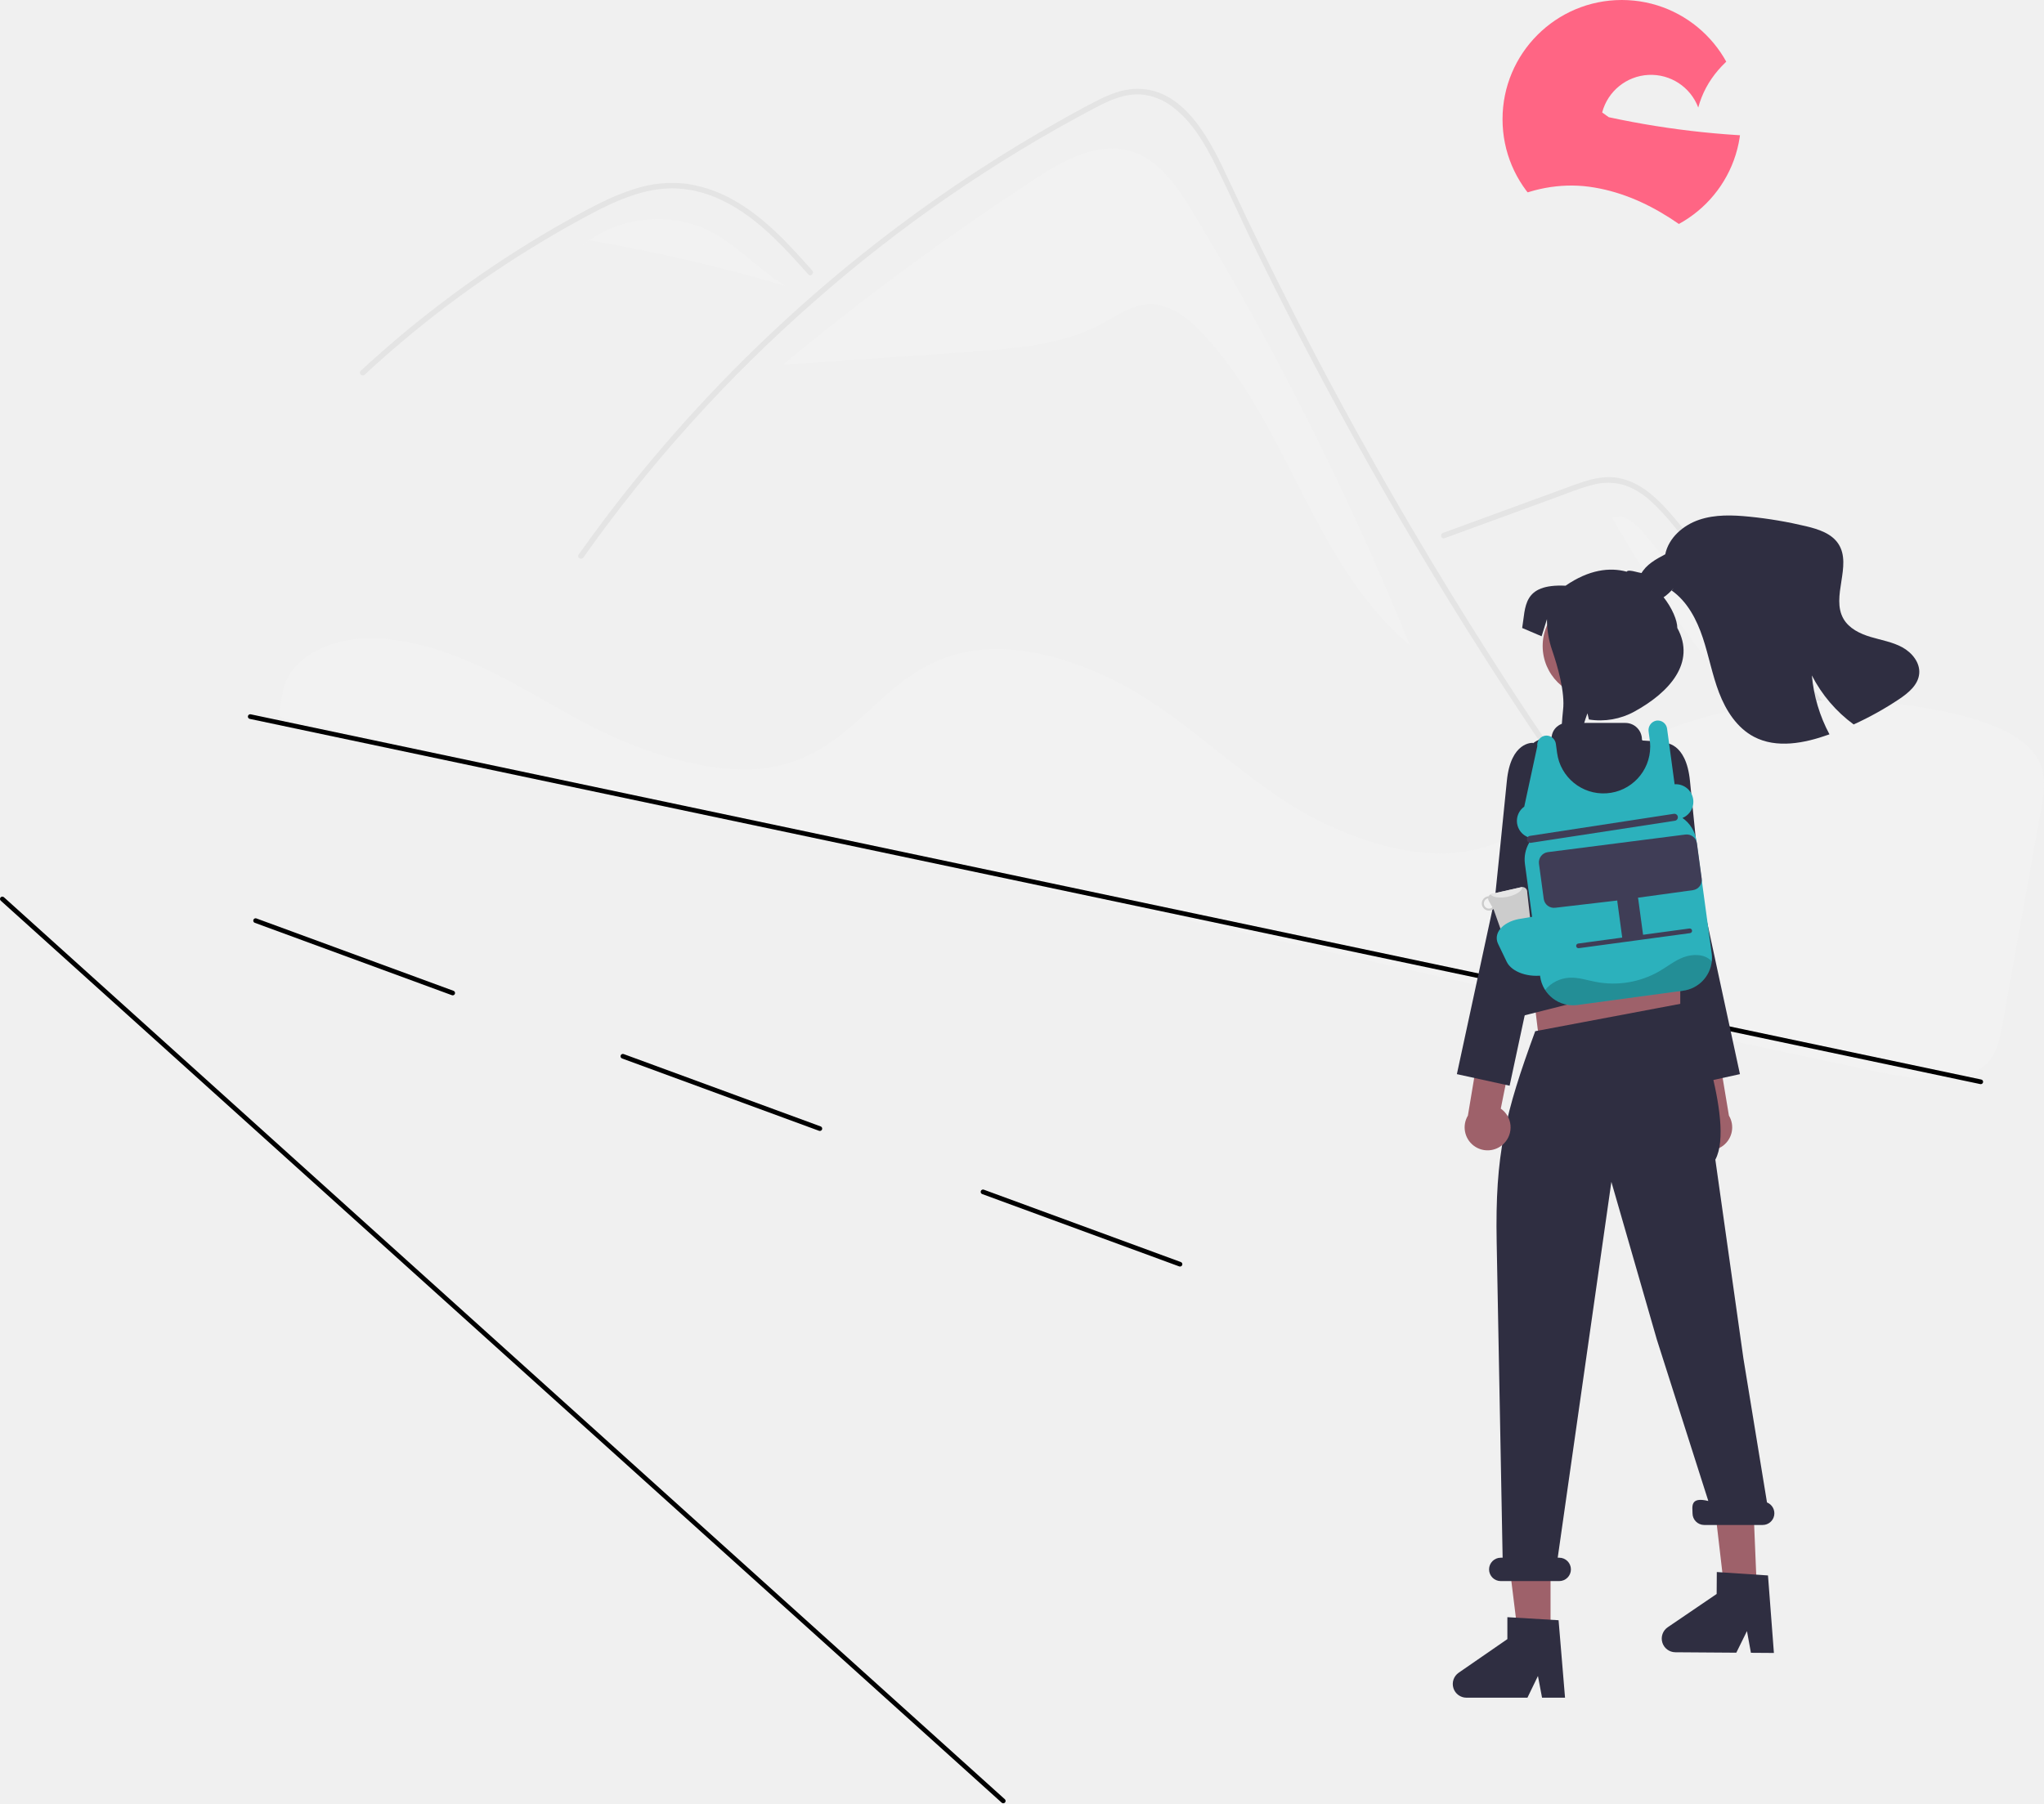
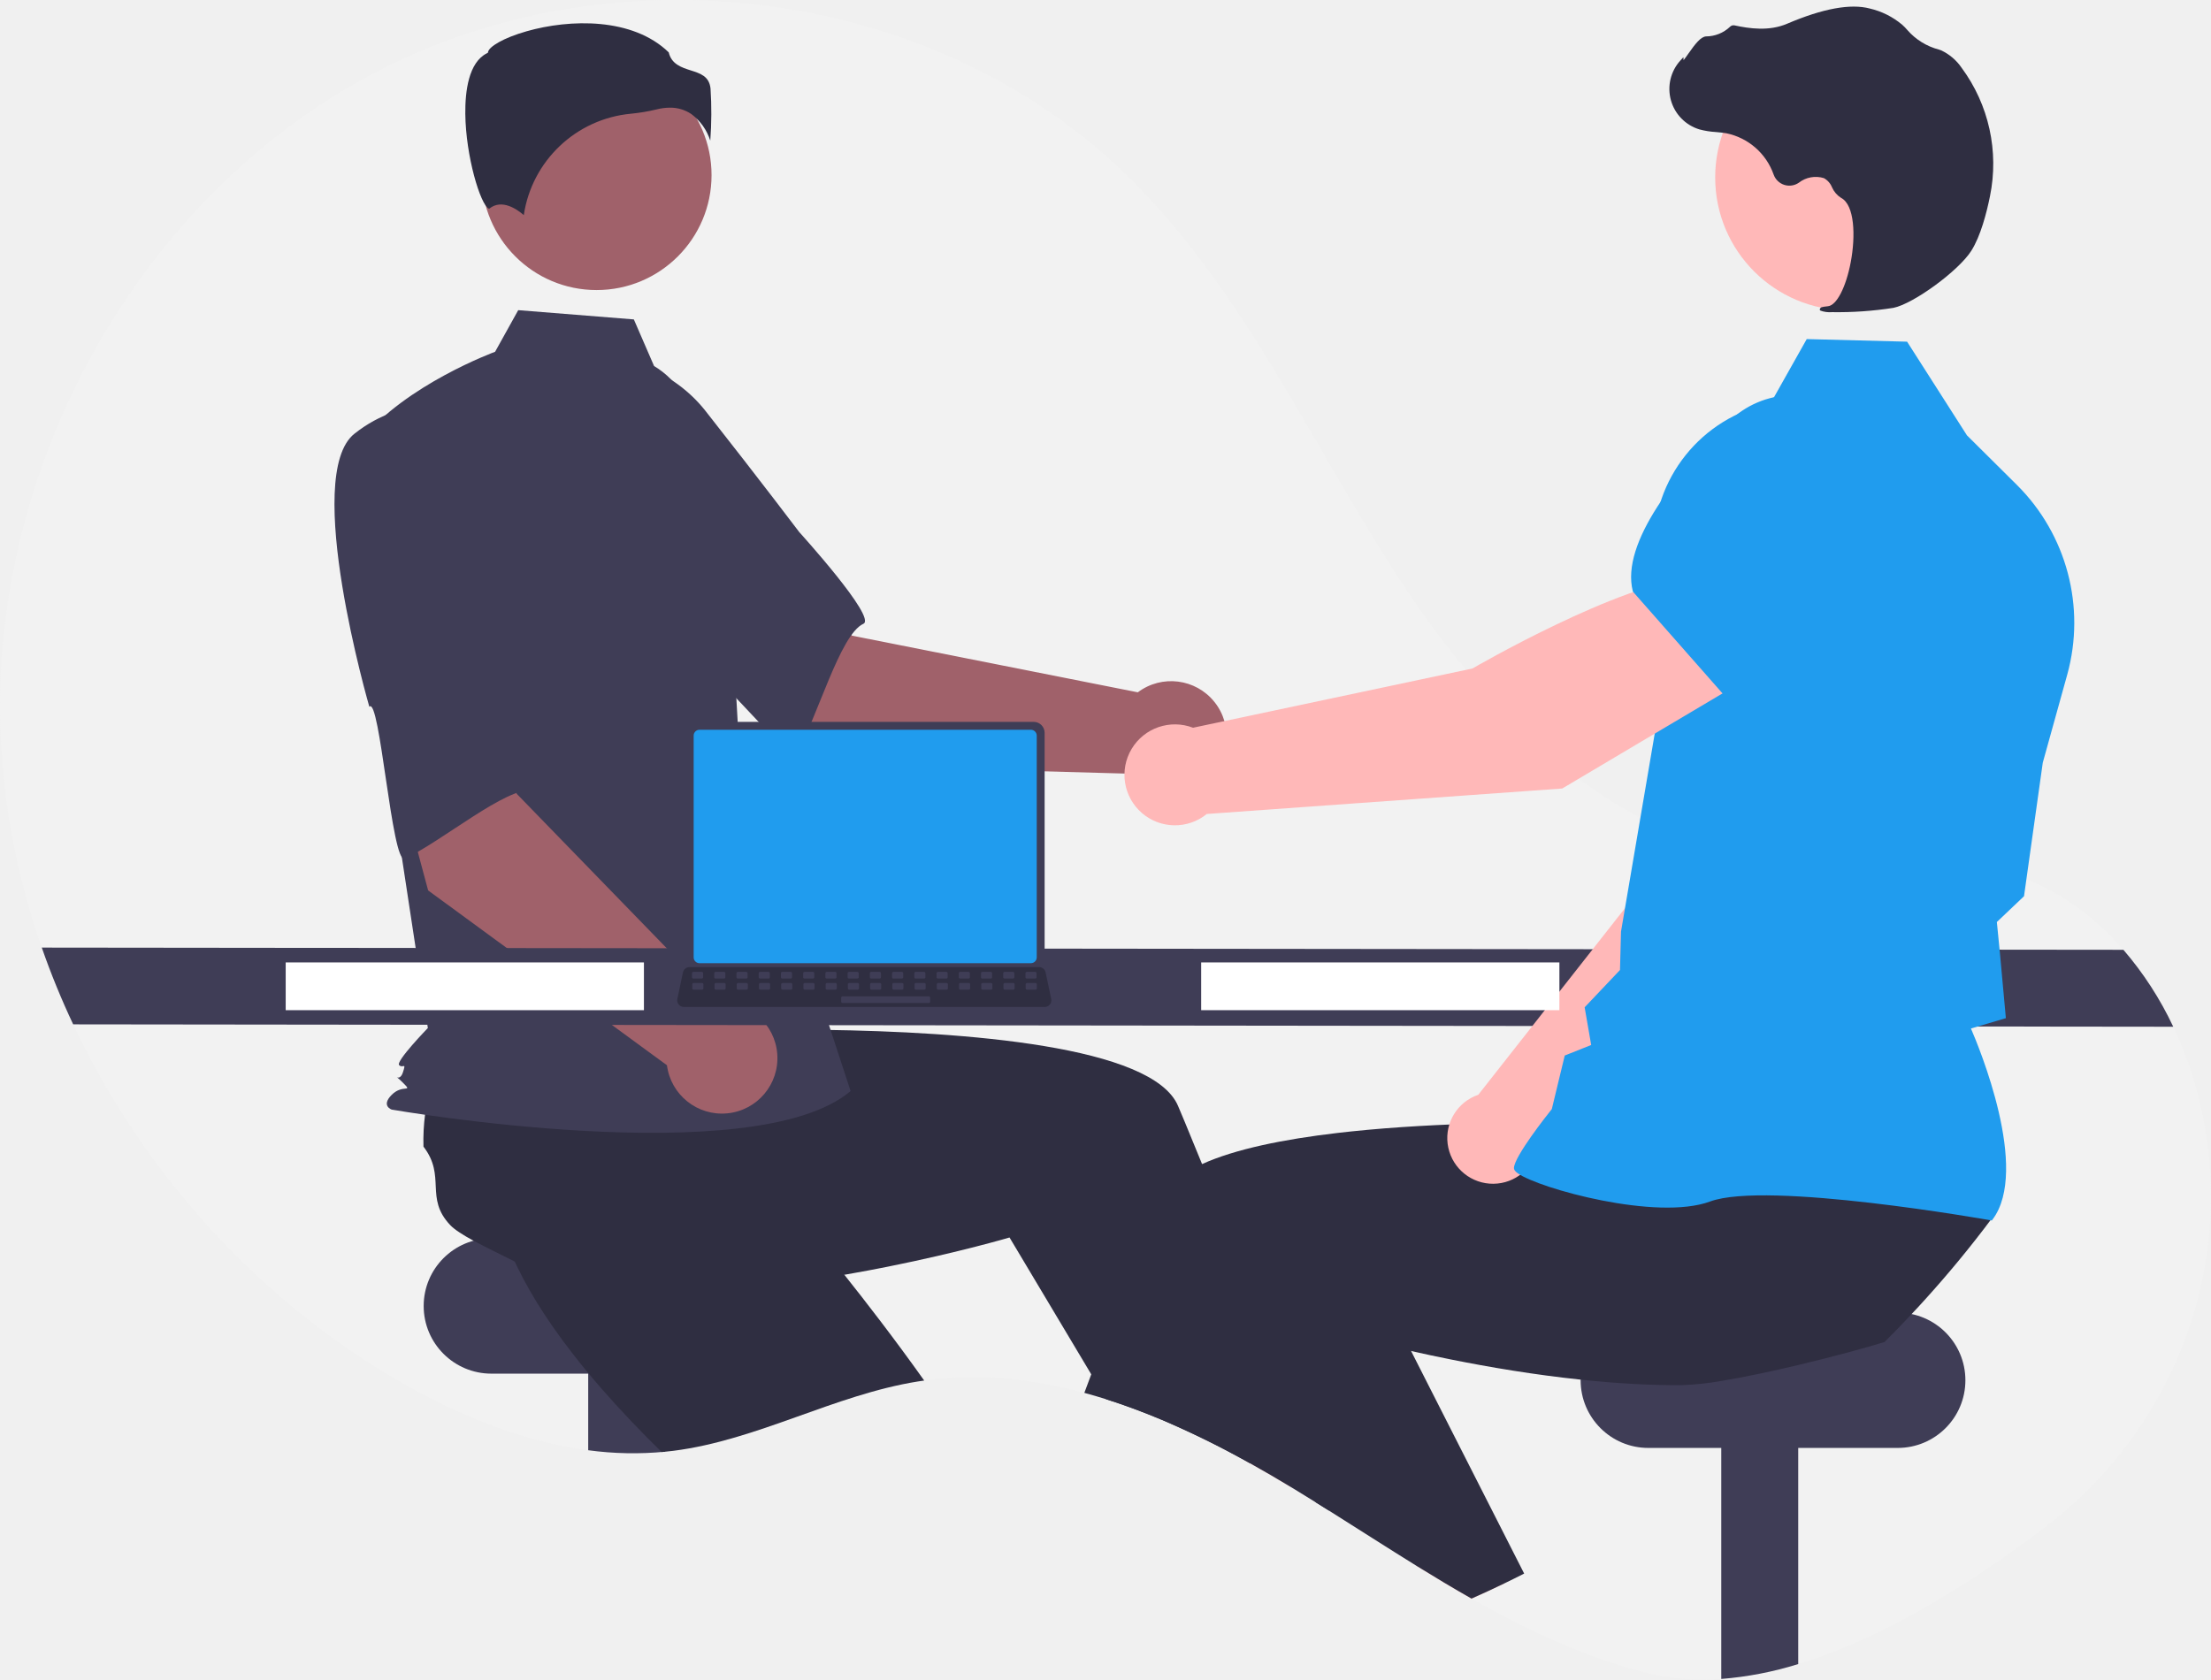
- <svg xmlns="http://www.w3.org/2000/svg" id="currentIllo" data-name="Layer 1" width="874.039" height="771.292" viewBox="0 0 874.039 771.292" class="injected-svg DownloadModal__ImageFile-sc-p17csy-5 iIfSkb grid_media">
-   <path d="M673.062,155.137c-6.611-10.934-14.444-22.608-26.712-26.178-14.207-4.135-28.802,4.079-41.181,12.184a1200.013,1200.013,0,0,0-106.794,78.684l.037.424q39.846-2.748,79.691-5.496c19.192-1.324,39.044-2.83,56.005-11.909,6.436-3.445,12.71-8.047,20.003-8.368,9.061-.398,16.962,5.93,23.17,12.541,36.727,39.109,47.355,98.916,88.558,133.276A1307.621,1307.621,0,0,0,673.062,155.137Z" transform="translate(-162.9803 -64.354)" fill="#f2f2f2" />
-   <path d="M898.816,486.852c-4.061-5.128-5.721-6.33-9.727-11.505Q840.159,412.063,797.108,344.504q-29.241-45.883-55.583-93.529-12.541-22.651-24.394-45.658-9.198-17.839-17.985-35.891c-1.675-3.437-3.303-6.891-4.923-10.352-3.817-8.139-7.563-16.318-11.585-24.346-4.583-9.151-10.162-18.744-18.578-24.891a25.346,25.346,0,0,0-13.204-5.081c-6.851-.443-13.173,2.386-19.115,5.476a615.324,615.324,0,0,0-120.996,83.438A629.917,629.917,0,0,0,412.444,302.789c-.869,1.241-2.924.055-2.047-1.193q5.18-7.325,10.565-14.492A633.399,633.399,0,0,1,582.67,136.269q15.73-10.194,32.051-19.431c5.484-3.106,10.992-6.171,16.594-9.048,5.492-2.821,11.324-5.358,17.598-5.452,21.351-.332,32.407,23.848,40,40.119q3.58,7.681,7.246,15.314,13.856,28.981,28.779,57.432,9.21,17.566,18.823,34.927,29.917,54.062,63.596,105.935c29.743,45.808,59.25,86.275,93.134,129.112C901.424,486.362,899.756,488.053,898.816,486.852Z" transform="translate(-162.9803 -64.354)" fill="#e4e4e4" />
-   <path d="M508.636,181.73c-1.24-1.383-2.473-2.766-3.722-4.149-9.846-10.889-20.411-21.652-33.931-27.894a49.228,49.228,0,0,0-20.624-4.781c-7.38.024-14.595,1.96-21.414,4.67-3.224,1.288-6.377,2.75-9.482,4.307-3.548,1.786-7.033,3.69-10.502,5.61q-9.767,5.405-19.281,11.284-18.93,11.699-36.674,25.184-9.198,6.993-18.017,14.445-8.202,6.922-16.073,14.216c-1.122,1.035-2.797-.64-1.675-1.675,1.383-1.288,2.782-2.568,4.18-3.832q5.927-5.358,12.043-10.51,11.153-9.411,22.884-18.096,18.242-13.513,37.74-25.192,9.743-5.832,19.755-11.174c2.015-1.075,4.054-2.126,6.116-3.121a97.502,97.502,0,0,1,14.54-5.919,51.724,51.724,0,0,1,21.96-2.157,57.173,57.173,0,0,1,20.261,7.009c13.275,7.42,23.572,18.894,33.591,30.091C511.323,181.184,509.655,182.867,508.636,181.73Z" transform="translate(-162.9803 -64.354)" fill="#e4e4e4" />
-   <path d="M780.643,294.569l31.811-11.635L828.249,277.157c5.144-1.881,10.276-4.023,15.593-5.37a24.6,24.6,0,0,1,14.114.18,32.529,32.529,0,0,1,11.008,6.824,89.337,89.337,0,0,1,9.029,9.642c3.439,4.133,6.827,8.308,10.23,12.47q21.068,25.765,41.86,51.755,20.792,25.989,41.306,52.198,20.564,26.274,40.845,52.767,2.484,3.246,4.965,6.494c.914,1.196,2.973.017,2.047-1.196q-20.431-26.76-41.147-53.3-20.767-26.604-41.82-52.982-21.053-26.378-42.391-52.527-5.316-6.515-10.649-13.015c-2.999-3.655-5.965-7.35-9.254-10.753-6.039-6.245-13.583-11.764-22.614-11.914-5.31-.088-10.448,1.597-15.381,3.381-5.318,1.924-10.624,3.884-15.935,5.826l-32.034,11.716-8.008,2.929c-1.421.52-.807,2.812.63,2.286Z" transform="translate(-162.9803 -64.354)" fill="#e4e4e4" />
-   <path d="M466.796,163.388c-16.166-8.308-36.868-6.681-51.723,3.699a737.726,737.726,0,0,1,83.932,19.589C487.555,179.967,478.599,169.455,466.796,163.388Z" transform="translate(-162.9803 -64.354)" fill="#f2f2f2" />
-   <path d="M414.914,167.059l-3.112,2.53c1.053-.885,2.147-1.715,3.271-2.501C415.02,167.078,414.967,167.068,414.914,167.059Z" transform="translate(-162.9803 -64.354)" fill="#f2f2f2" />
-   <path d="M867.766,294.685c-3.131-3.812-6.517-7.803-11.201-9.351l-4.373.172A496.015,496.015,0,0,0,984.306,436.543Q926.036,365.614,867.766,294.685Z" transform="translate(-162.9803 -64.354)" fill="#f2f2f2" />
-   <path d="M667.565,606.081a.992.992,0,0,1-.345-.062l-84.261-30.953a1.0 1,0,0,1,.689-1.877L667.91,604.142a1.0 1,0,0,1-.345,1.938Z" transform="translate(-162.9803 -64.354)" />
-   <path d="M513.565,548.081a.992.992,0,0,1-.345-.062l-84.261-30.953a1.0 1,0,0,1,.689-1.877L513.91,546.142a1.0 1,0,0,1-.345,1.938Z" transform="translate(-162.9803 -64.354)" />
-   <path d="M356.565,490.081a.992.992,0,0,1-.345-.062l-84.261-30.953a1.0 1,0,1,1,.689-1.877L356.91,488.142a1.0 1,0,0,1-.345,1.938Z" transform="translate(-162.9803 -64.354)" />
-   <path d="M340.778,339.738c-3.513-.785-7.07-1.405-10.583-1.837l-.511-.063c-23.321-2.777-43.01,6.958-45.796,22.645l-.495,2.838c-.309,1.795-.643,3.725-1.04,5.86-.192,1.054.867,2.132,2.407,2.476L845.649,497.037c39.607,8.564,79.087,17.024,117.337,25.144a177.652,177.652,0,0,0,21.711,3.511c10.927.926,18.927-.293,24.46-3.725l.001 0c6.877-4.253,8.607-11.157,10.019-19.078,2.846-15.997,5.877-32.793,8.897-49.538,2.661-14.758,5.316-29.477,7.832-43.574,1.478-8.369,2.281-15.869-2.879-22.891-5.596-7.598-17.581-13.494-35.623-17.527-.218-.049-.434-.097-.655-.145-56.592-12.407-117.619-2.55-151.854,24.53-3.942,3.118-7.734,6.553-11.401,9.875a158.915,158.915,0,0,1-17.302,14.232,66.95,66.95,0,0,1-10.666,5.986c-.257.125-.548.255-.851.372-.705.318-1.433.613-2.135.865a62.042,62.042,0,0,1-12.655,3.397l-.431.065c-.326.056-.678.107-1.027.147a68.206,68.206,0,0,1-7.479.589c-10.812.309-22.585-1.669-34.991-5.882a151.752,151.752,0,0,1-32.578-15.751c-10.814-6.914-20.639-14.717-30.141-22.263-4.173-3.316-8.49-6.743-12.828-10.046-.815-.622-1.618-1.23-2.434-1.842-5.313-3.969-10.177-7.354-14.871-10.348a146.281,146.281,0,0,0-37.143-17.035c-13.864-4.03-26.63-5.128-37.931-3.275a60.649,60.649,0,0,0-9.253,2.27c-13.923,4.597-23.917,13.74-33.581,22.583-12.021,10.999-24.453,22.373-44.611,25.204-23.263,3.273-53.836-7.081-74.693-17.866-6.557-3.391-13.045-7.056-19.318-10.601q-3.801-2.148-7.611-4.28c-4.993-2.785-9.099-4.982-12.918-6.915l-1.208-.614c-.673-.337-1.346-.675-2.034-1.007-4.55-2.238-8.825-4.154-13.075-5.86l-1.004-.409c-2.021-.785-3.918-1.486-5.788-2.137l-.747-.259A109.236,109.236,0,0,0,340.778,339.738Z" transform="translate(-162.9803 -64.354)" fill="#f2f2f2" />
-   <path d="M1009.981,528.062a1.009,1.009,0,0,1-.208-.021l-740-156.208a1,1,0,0,1,.413-1.957l740,156.208a1,1,0,0,1-.206,1.979Z" transform="translate(-162.9803 -64.354)" />
-   <circle cx="693.5" cy="51" r="51" fill="#ff6584" />
-   <path d="M948.516,76.224c-24.717-3.341-52.935,10.019-59.341,34.124a21.597,21.597,0,0,0-41.093,2.109l2.83,2.027a372.275,372.275,0,0,0,160.659-.726C994.377,95.688,973.233,79.565,948.516,76.224Z" transform="translate(-162.9803 -64.354)" fill="#f0f0f0" />
-   <path d="M842.516,144.224c-24.717-3.341-52.935,10.019-59.341,34.124a21.597,21.597,0,0,0-41.093,2.109l2.83,2.027a372.275,372.275,0,0,0,160.659-.726C888.377,163.688,867.233,147.565,842.516,144.224Z" transform="translate(-162.9803 -64.354)" fill="#f0f0f0" />
-   <path d="M886.872,553.437a9.76,9.76,0,0,1,1.357-14.904L872.689,461.346l17.161,5.51,12.439,74.659A9.813,9.813,0,0,1,886.872,553.437Z" transform="translate(-162.9803 -64.354)" fill="#9e616a" />
-   <path d="M863.926,390.13l10.648-8.037s9.393-.665,11.056,16.274,5.079,49.95,5.079,49.95l16.293,75.463-22.554,4.95-17.451-81.438-10.469-24.184Z" transform="translate(-162.9803 -64.354)" fill="#2f2e41" />
-   <polygon points="718.5 449 658.5 448 653.5 407 718.5 407 718.5 449" fill="#9e616a" />
-   <polygon points="663.032 699.832 649.181 699.831 642.591 646.404 663.034 646.405 663.032 699.832" fill="#9e616a" />
-   <polygon points="751.276 680.645 737.425 680.548 731.21 627.076 749.225 631.209 751.276 680.645" fill="#9e616a" />
-   <polygon points="707.954 371.691 711.092 379.851 710.465 388.011 649.04 409.286 652.088 373.574 658.993 365.414 707.954 371.691" fill="#ffb6b6" />
-   <circle cx="681.602" cy="276.32" r="21.938" fill="#9e616a" />
-   <path d="M832.208,790.486h-9.829l-1.754-9.279-4.493,9.279H790.064a5.86,5.86,0,0,1-3.33-10.682l20.817-14.377v-9.381l21.896,1.307Z" transform="translate(-162.9803 -64.354)" fill="#2f2e41" />
-   <path d="M921.523,771.351l-9.828-.069-1.689-9.292-4.558,9.248-26.067-.182a5.86,5.86,0,0,1-3.255-10.705l20.917-14.231.066-9.381,21.886,1.46Z" transform="translate(-162.9803 -64.354)" fill="#2f2e41" />
-   <path d="M918.566,706.973l-10.086-61.619-12-85c8.788-16.32-11-67-11-67l-2.793.134L819.467,505.415l.014-.061c-12.931,35.268-17.215,52.691-16.506,90.248l2.547,135.01h-.799a5,5,0,0,0,0,10h25a5,5,0,0,0,0-10h-.645l22.947-160.757L871.48,637.354l22,69c-8-2-6.758,2.634-6.758,5.258a5,5,0,0,0,5,5h25a4.995,4.995,0,0,0,1.844-9.639Z" transform="translate(-162.9803 -64.354)" fill="#2f2e41" />
-   <path d="M890.403,495.979l-2-20a3.987,3.987,0,0,0-3.605-2.995c-.833-9.527-4.339-50.629-4.549-52.421l-.008-.076-1.594-34.058a5.037,5.037,0,0,0-4.703-4.79l-8.421-.55a.446.446,0,0,1-.431-.445,7.081,7.081,0,0,0-7.081-7.081H833.08a6.63,6.63,0,0,0-6.576,5.804.44.44,0,0,1-.448.396l-.003-0a11.845,11.845,0,0,0-11.915,9.824c-3.408,19.831-10.239,64.84-6.862,89.862,1.176,8.711-1.359,1.812-1.803,9.1a5.365,5.365,0,0,0,1.336,3.89c-2.058.598-2.856,2.821-2.328,4.916l-.438-.108a4,4,0,0,0,4.856,2.901L885.502,480.836C887.644,480.296,890.943,498.121,890.403,495.979Z" transform="translate(-162.9803 -64.354)" fill="#2f2e41" />
-   <path d="M806.089,553.437a9.76,9.76,0,0,0-1.357-14.904l15.54-77.187-17.161,5.51-12.439,74.659A9.813,9.813,0,0,0,806.089,553.437Z" transform="translate(-162.9803 -64.354)" fill="#9e616a" />
-   <path d="M829.034,390.13l-10.648-8.037s-9.393-.665-11.056,16.274-5.079,49.95-5.079,49.95l-16.293,75.463,22.554,4.95,17.451-81.438,10.469-24.184Z" transform="translate(-162.9803 -64.354)" fill="#2f2e41" />
-   <path d="M868.076,321.166c4.087,1.217,7.9-2.202,10.745-5.441l-1.011,1.2c6.692,4.713,10.693,12.39,13.289,20.161,2.596,7.763,4.044,15.894,6.975,23.546,2.93,7.643,7.66,15.037,14.9,18.85,9.699,5.107,21.583,2.785,31.9-.9.137-.051.266-.094.403-.146a65.737,65.737,0,0,1-7.523-25.191,59.771,59.771,0,0,0,17.873,20.967,137.213,137.213,0,0,0,19.381-10.779c3.984-2.665,8.183-6.109,8.645-10.882.471-4.738-3.067-9.065-7.24-11.344-4.173-2.279-8.971-3.05-13.529-4.421-4.55-1.362-9.194-3.599-11.584-7.711-5.509-9.459,3.761-22.8-2.151-32.02-2.913-4.533-8.568-6.349-13.812-7.609a182.606,182.606,0,0,0-24.317-4.104c-7.189-.72-14.617-.985-21.455,1.328-6.838,2.313-13.041,7.686-14.506,14.763-3.993,2.099-8.217,4.421-10.359,8.405C862.558,313.815,863.749,319.881,868.076,321.166Z" transform="translate(-162.9803 -64.354)" fill="#2f2e41" />
-   <path d="M874.177,319.572c3.914,4.903,6.044,10.205,6.044,13.38,8.13,14.859-3.496,27.623-18.356,35.753a30.443,30.443,0,0,1-19.45,3.391l-.622-2.654-.842,2.39s-9.675,31.954-12.866,33.828c1.211-5.687,2.598-32.017,3.272-37.567.933-7.554-2.32-18.799-4.667-25.638a40.366,40.366,0,0,1-2.21-13.1v-.195l-2.285,7.34-8.319-3.549c1.548-8.878,0-18.956,18.556-18.082,10.036-6.902,18.873-7.953,26.133-5.996.937-1.448,6.339,1.264,7.9.502" transform="translate(-162.9803 -64.354)" fill="#2f2e41" />
-   <path d="M894.95,475.58a14.211,14.211,0,0,1-12.22,12.5l-45.17,6.12a14.224,14.224,0,0,1-15.99-12.18l-6.51-48.14a14.175,14.175,0,0,1,1.8-9.04l-.31-2.34a7.49,7.49,0,0,1-1.78-13.14l5.58-25.85a4.007,4.007,0,0,1,3.82-4.54,4.113,4.113,0,0,1,4.13,3.63l.51,3.8a20.001,20.001,0,0,0,39.82-2.66,20.672,20.672,0,0,0-.18-2.71l-.5-3.74a4.15,4.15,0,0,1,3.18-4.69,3.999,3.999,0,0,1,4.71,3.4l3.23,23.8a7.492,7.492,0,0,1,3.35,14.41,14.165,14.165,0,0,1,5.97,9.74l6.52,48.15A14,14,0,0,1,894.95,475.58Z" transform="translate(-162.9803 -64.354)" fill="#2cb1bc" />
-   <path d="M815.906,423.559a1.502,1.502,0,0,1,1.285-1.688l61.566-9.437a1.5,1.5,0,1,1,.402,2.973l-61.566,9.437A1.502,1.502,0,0,1,815.906,423.559Z" transform="translate(-162.9803 -64.354)" fill="#3f3d56" />
-   <path d="M823.101,448.829l-2.035-15.036a4.413,4.413,0,0,1,3.782-4.965l58.801-7.522a4.413,4.413,0,0,1,4.965,3.782l2.035,15.036a4.413,4.413,0,0,1-3.782,4.965L863.381,448.32a4.413,4.413,0,0,1,.117.489l2.079,15.36,19.819-2.682a1,1,0,1,1,.268,1.982l-19.819,2.682-8.919,1.207L838.098,469.906a1,1,0,0,1-.268-1.982l18.828-2.548-2.079-15.36a4.414,4.414,0,0,1-.017-.502l-26.496,3.097A4.413,4.413,0,0,1,823.101,448.829Z" transform="translate(-162.9803 -64.354)" fill="#3f3d56" />
-   <path d="M591.98,835.646a.998.998,0,0,1-.669-.257l-428-385.792a1,1,0,0,1,1.339-1.486l428,385.792a1,1,0,0,1-.67,1.743Z" transform="translate(-162.9803 -64.354)" />
-   <path d="M816.03,445.94a2.026,2.026,0,0,0-2.15-2.17,1.864,1.864,0,0,0-.32.04l-12.66,2.86a2.085,2.085,0,0,0-1.34,1.03,2.606,2.606,0,0,0-.55.08,3.076,3.076,0,1,0,1.36,6,3.118,3.118,0,0,0,1.24-.6l4.29,12.08a2.015,2.015,0,0,0,2.21.97l8.23-1.86a2.043,2.043,0,0,0,1.57-1.82Zm-15.85,6.98a2.2,2.2,0,0,1-.98-4.29c.04-.01.08,0,.12-.01a2.071,2.071,0,0,0,.27,1.04L801.16,452.4A2.071,2.071,0,0,1,800.18,452.92Z" transform="translate(-162.9803 -64.354)" fill="#ccc" />
-   <path d="M813.88,443.77c.12,1.6-2.62,3.44-6.29,4.17-3.37.69-6.39.21-7.24-1.05a1.919,1.919,0,0,1,.55-.22l12.66-2.86A1.864,1.864,0,0,1,813.88,443.77Z" transform="translate(-162.9803 -64.354)" fill="#e6e6e6" />
-   <path d="M807.264,475.724l-3.675-7.646c-2.153-4.479,1.789-9.245,8.787-10.624L821,456l3.607,25.202-.747.147C816.862,482.727,809.417,480.203,807.264,475.724Z" transform="translate(-162.9803 -64.354)" fill="#2cb1bc" />
-   <g opacity="0.2">
-     <path d="M894.95,475.58a14.211,14.211,0,0,1-12.22,12.5l-45.17,6.12a14.208,14.208,0,0,1-13.87-6.42,14.512,14.512,0,0,1,10.36-5.24c3.88-.2,7.64,1.09,11.44,1.81a39.589,39.589,0,0,0,26.83-4.45c3.53-2.05,6.71-4.67,10.59-6.13,3.88-1.45,8.89-1.4,11.7,1.43A4.033,4.033,0,0,1,894.95,475.58Z" transform="translate(-162.9803 -64.354)" />
-   </g>
+ <svg xmlns="http://www.w3.org/2000/svg" data-name="Layer 1" width="833.222" height="633.11" viewBox="0 0 833.222 633.11">
+   <path d="M954.314,708.907c-27.3,20.79-60.56,41.85-93.26,51.78a132.151,132.151,0,0,1-29,5.61,87.682,87.682,0,0,1-27.45-2.13c-23.6-5.87-45.49-16.15-66.67-28.16-6.92-3.93-13.76-8.04-20.56-12.24-11.1-6.86-22.09-13.96-33.11-20.89-1.65-1.05-3.29-2.08-4.94-3.1h-.01q-3.99-2.505-8-4.94c-.47-.29-.94-.57-1.42-.86q-7.575-4.59-15.41-8.97c-.64-.35-1.28-.71-1.92-1.06a337.758,337.758,0,0,0-31.12-15.23c-6.98-2.94-14.05-5.59-21.19-7.85h-.01c-2.73-.86-5.47-1.67-8.22-2.41a172.032,172.032,0,0,0-25.14-4.92,137.461,137.461,0,0,0-35.21.28c-.79.11-1.57.22-2.36.35-31.6,5.06-60.44,22.12-92.18,26.14-1.03.13-2.05.25-3.08.34-.44.04-.88.09-1.32.12a126.185,126.185,0,0,1-27.68-.68c-25.63-3.38-50.59-13.87-73.06-27.09-52.53-30.91-95.13-78.42-121.03-133.44a297.454,297.454,0,0,1-11.83-28.93,278.47,278.47,0,0,1-15.67-84.85c-2.43-100.36,54.6-201.05,144.14-246.44,89.55-45.39,207.35-30.38,279.57,39.35,43.81,42.3,69.16,99.62,102.13,150.83,32.97,51.2,79.83,100.11,140.27,107.57,30.79,3.8,63.01-3.55,92.52,6.01,16.34,5.3,30.28,15.44,41.51,28.36a127.185,127.185,0,0,1,18.78,29,141.927,141.927,0,0,1,8.73,23.54c.41,1.49.79,2.98,1.16,4.47C1026.974,608.507,1003.484,671.447,954.314,708.907Z" transform="translate(-183.3889 -133.445)" fill="#f2f2f2" />
+   <rect x="159.665" y="466.772" width="145" height="51" rx="25.5" fill="#3f3d56" />
+   <path d="M434.054,638.217v42.43a125.553,125.553,0,0,1-29-.56v-41.87Z" transform="translate(-183.3889 -133.445)" fill="#3f3d56" />
+   <path d="M531.674,653.817c-.79.11-1.57.22-2.36.35-31.6,5.06-60.44,22.12-92.18,26.14-1.03.13-2.05.25-3.08.34-.44.04-.88.09-1.32.12-7.75-7.59-15.5-15.67-22.78-24.04-3.95-4.53-7.77-9.15-11.36-13.83-9.32-12.08-17.22-24.5-22.44-36.7.53-5.85-3.11-19.38-4.85-29.74l-.01-.01c-.74-4.35-1.14-8.13-.77-10.56,2.12-14.02,13.57-12.41,17.09-26.15a77.5,77.5,0,0,1,10.11-7.11c.59-.35,1.19-.7,1.81-1.05l38.2-26.4,14.6,14.32,22.22,21.8,24.08,23.61-20.44,20.65s17.08,19.69,37.05,45.94C520.604,638.547,526.174,646.077,531.674,653.817Z" transform="translate(-183.3889 -133.445)" fill="#2f2e41" />
+   <path d="M861.054,638.217v122.47a132.151,132.151,0,0,1-29,5.61v-128.08Z" transform="translate(-183.3889 -133.445)" fill="#3f3d56" />
+   <rect x="595.665" y="494.772" width="145" height="51" rx="25.5" fill="#3f3d56" />
+   <path d="M669.894,693.977q-7.575-4.59-15.41-8.97c-.64-.35-1.28-.71-1.92-1.06l3.44-1.47,9.28-3.99.09-.04.1.34Z" transform="translate(-183.3889 -133.445)" fill="#ffb6b6" />
+   <path d="M684.264,702.877c-1.65-1.05-3.29-2.08-4.94-3.1h-.01q-3.99-2.505-8-4.94c-.47-.29-.94-.57-1.42-.86q-7.575-4.59-15.41-8.97c-.64-.35-1.28-.71-1.92-1.06a337.758,337.758,0,0,0-31.12-15.23c-6.98-2.94-14.05-5.59-21.19-7.85h-.01l-5.61-9.39-25.25-42.29-5.55-9.29s-18.93,5.6-45.72,10.97c-9.75,1.96-20.53,3.88-31.84,5.5-12.09,1.72-24.77,3.09-37.37,3.75-6.01.32-12,.48-17.9.43-15.25-.1-29.9-1.53-42.73-4.93-4.28-4.02-17.18-9.49-26.42-14.5h-.01c-3.88-2.1-7.1-4.11-8.79-5.9-9.74-10.3-1.42-18.33-10.08-29.57a78.018,78.018,0,0,1,.63-12.34c.09-.68.18-1.37.29-2.07l2.73-46.36,20.28-2.68,30.86-4.08,33.43-4.42,3.68,28.82s26.03-1.32,59.01-.88c52.97.72,123.85,6,133.45,28.66.9,2.13,1.8,4.28,2.7,6.43q3.21,7.71,6.36,15.5c7.61,18.8,14.87,37.78,21.5,55.72,4.12,11.16,8,21.92,11.57,31.99,2.87,8.1,5.53,15.76,7.96,22.81,2.22,6.44,4.23,12.37,6.02,17.69C683.724,701.267,683.994,702.087,684.264,702.877Z" transform="translate(-183.3889 -133.445)" fill="#2f2e41" />
+   <path d="M497.708,421.99l-64.055-54.401,41.675-42.177,29.075,47.623,107.774,21.367a20.9,20.9,0,1,1-2.97,30.678Z" transform="translate(-183.3889 -133.445)" fill="#a0616a" />
+   <path d="M377.042,296.092c-7.403,24.083,63.1,81.52,63.1,81.52.783-5.782,40.756,44.073,43.475,39.558,7.729-12.832,16.234-44.552,25.157-48.606,5.103-2.318-24.171-34.543-24.171-34.543s-14.933-19.756-34.649-44.794a53.412,53.412,0,0,0-47.084-20.961S384.445,272.009,377.042,296.092Z" transform="translate(-183.3889 -133.445)" fill="#3f3d56" />
+   <circle cx="224.825" cy="66.009" r="43.324" fill="#a0616a" />
+   <path d="M429.876,271.412c9.334,5.549,14.917,15.744,18.122,26.119a247.516,247.516,0,0,1,10.636,59.137l3.385,60.089,41.926,127.947c-36.336,30.746-172.919,6.988-172.919,6.988s-4.193-1.397,0-5.59,8.274-.478,4.082-4.671-1.302.478.095-3.715,0-1.397-1.398-2.795,10.819-13.976,10.819-13.976L333.445,447.503,319.47,299.363c16.771-20.963,50.498-33.321,50.498-33.321l8.715-15.687,43.574,3.486Z" transform="translate(-183.3889 -133.445)" fill="#3f3d56" />
+   <path d="M443.928,176.437a20.078,20.078,0,0,1,7.133,10.02,141.018,141.018,0,0,0,.093-19.659c-.511-4.601-3.75-5.636-7.5-6.835-3.387-1.083-7.218-2.307-8.248-6.774-13.619-13.248-37.326-12.58-53.55-7.959-8.928,2.543-14.065,5.81-14.524,7.724l-.095.394-.363.181c-6.882,3.441-8.221,14.306-8.133,22.815.168,16.031,5.703,34.239,8.821,35.718.165.078.207.048.278-.012h0c4.695-3.752,10.424.285,12.941,2.48a45.059,45.059,0,0,1,40.346-38.219,70.703,70.703,0,0,0,9.724-1.631,20.472,20.472,0,0,1,4.968-.652A14.137,14.137,0,0,1,443.928,176.437Z" transform="translate(-183.3889 -133.445)" fill="#2f2e41" />
+   <path d="M389.338,487.262,376.085,480.475a3.632,3.632,0,0,1,3.276-6.397l13.253,6.787a3.632,3.632,0,0,1-3.276,6.397Z" transform="translate(-183.3889 -133.445)" fill="#209cee" />
+   <path d="M344.735,469.078l-21.801-81.162,58.259-11.028-3.133,55.709,76.547,78.818A20.9,20.9,0,1,1,434.732,534.973Z" transform="translate(-183.3889 -133.445)" fill="#a0616a" />
+   <path d="M316.972,296.916c-19.775,15.612,5.606,102.935,5.606,102.935,3.93-4.313,8.496,59.425,13.299,57.255,13.651-6.168,38.673-27.438,48.319-25.704,5.516.992-.263-42.159-.263-42.159s-1.063-24.742-3.061-56.548a53.412,53.412,0,0,0-26.836-44.001S336.747,281.305,316.972,296.916Z" transform="translate(-183.3889 -133.445)" fill="#3f3d56" />
+   <path d="M1002.384,520.457l-791.42-.9a297.454,297.454,0,0,1-11.83-28.93l784.47.83A127.185,127.185,0,0,1,1002.384,520.457Z" transform="translate(-183.3889 -133.445)" fill="#3f3d56" />
+   <path d="M750.314,730.277q-6.135,2.97-12.38,5.73c-6.92-3.93-13.76-8.04-20.56-12.24l25.22-11.08Z" transform="translate(-183.3889 -133.445)" fill="#ffb6b6" />
+   <path d="M934.194,592.477q-6.15,8.25-12.69,16.17-6.03,7.305-12.38,14.33c-1.75,1.94-3.52,3.87-5.33,5.78q-4.995,5.355-10.21,10.53c-6.26,1.97-18.94,5.44-32.53,8.68-9.89,2.35-20.26,4.58-29,6a104.486,104.486,0,0,1-14.81,1.58c-5.9.05-11.89-.11-17.9-.43-6.78-.36-13.57-.92-20.28-1.64-17.45-1.83-34.35-4.68-48.93-7.61-5.34-1.06-10.36-2.14-14.98-3.19-8.75-1.97-16.07-3.81-21.37-5.21-5.97-1.56-9.37-2.57-9.37-2.57l-14.95,25.04-7.76,12.99-5.7,9.55-1.52,2.53c-.64-.35-1.28-.71-1.92-1.06a337.758,337.758,0,0,0-31.12-15.23c-6.98-2.94-14.05-5.59-21.19-7.85h-.01c-2.73-.86-5.47-1.67-8.22-2.41q1.29-3.465,2.61-6.98,2.46-6.555,5.02-13.23c3.69-9.64,7.51-19.42,11.44-29.15,3.22-7.99,6.5-15.95,9.82-23.8,1.53-3.62,4.64-6.8,8.99-9.59a52.323,52.323,0,0,1,6.49-3.48c12.45-5.67,30.79-9.36,51-11.73,1.67-.19,3.35-.38,5.04-.56,16.73-1.76,34.48-2.67,51.08-3.09,8.31-.21,16.33-.29,23.79-.3q3.615,0,7.03.02h.01c6.15.03,11.81.12,16.79.22.97.02,1.91.05,2.83.07h.01c.62.01,1.23.03,1.83.04,10.89.28,17.57.62,17.57.62l2.59-20.32.53-4.1.5-3.9v-.01l.06-.49.41-.01,7.2-.14,60.52-1.18,33.06-.65-5.24,22.46-8.65,37.06C905.234,592.097,934.494,587.507,934.194,592.477Z" transform="translate(-183.3889 -133.445)" fill="#2f2e41" />
+   <path d="M757.774,726.577c-2.47,1.26-4.96,2.5-7.46,3.7q-6.135,2.97-12.38,5.73c-6.92-3.93-13.76-8.04-20.56-12.24-11.1-6.86-22.09-13.96-33.11-20.89-1.65-1.05-3.29-2.08-4.94-3.1h-.01c-4.54-6.74-9.17-13.76-13.84-20.99-.07-.1-.13-.2-.19-.3q-1.8-2.76-3.58-5.56c-7.47-11.7-14.98-23.9-22.27-36.36l18.46-8.62,34.32-16.02,5.92-2.76,17.02,33.51,15.18,29.89,3.38,6.65Z" transform="translate(-183.3889 -133.445)" fill="#2f2e41" />
+   <path d="M762.946,565.695l87.501-84.384,24.252-68.67L838.926,397.086c-18.375,17.601-38.237,72.424-38.237,72.424L740.477,546.115c-.469.161-.937.331-1.399.535a17.231,17.231,0,1,0,23.869,19.045Z" transform="translate(-183.3889 -133.445)" fill="#ffb8b8" />
+   <path d="M828.86,404.753l45.375,14.405.171-.028c16.889-2.829,30.903-30.412,39.684-53.054a31.596,31.596,0,0,0-16.087-40.025h0a31.666,31.666,0,0,0-33.165,4.184l-23.301,19.039Z" transform="translate(-183.3889 -133.445)" fill="#209cee" />
+   <path d="M934.012,593.49l.265-.352c14.157-18.776-5.206-65.273-8.133-72.017l13.164-3.899-2.294-25.064-1.105-11.176L946.143,471.262l.034-.248,7.039-50.092,9.21-33.154A73.285,73.285,0,0,0,943.465,316.233L924.638,297.54l-22.556-35.306-37.819-.976-13.6,24.159a55.141,55.141,0,0,0-44.103,55.179l1.28,64.316L794.269,484.598l-.381,14.475-13.319,14.055,2.462,14.21-9.963,3.969-4.875,20.191c-1.862,2.33-14.156,17.87-14.268,22.202-.017.65.447,1.292,1.459,2.016,7.958,5.694,52.437,18.031,72.456,10.614,21.323-7.894,104.895,6.932,105.737,7.083Z" transform="translate(-183.3889 -133.445)" fill="#209cee" />
+   <circle cx="696.48" cy="66.885" r="50.104" fill="#ffb8b8" />
+   <path d="M873.756,251.104a136.267,136.267,0,0,0,23.181-1.62c7.599-1.545,24.599-14.003,29.339-21.5h0c3.521-5.57,5.772-14.268,7.042-20.583a60.914,60.914,0,0,0-10.654-48.358,19.245,19.245,0,0,0-7.773-6.634c-.278-.109-.565-.205-.855-.288a23.745,23.745,0,0,1-11.812-7.309,19.586,19.586,0,0,0-1.964-2.021,29.248,29.248,0,0,0-12.203-6.127c-7.254-1.941-17.752-.014-31.202,5.733-6.757,2.888-14.147,1.843-19.832.609a1.86,1.86,0,0,0-1.751.6,13.132,13.132,0,0,1-8.925,3.558c-2.032.089-4.164,2.903-6.741,6.572-.585.833-1.267,1.805-1.759,2.396l-.066-1.136-1.149,1.267a15.935,15.935,0,0,0,7.194,25.961,31.076,31.076,0,0,0,6.25.996c1.279.115,2.602.234,3.87.454a24.025,24.025,0,0,1,17.853,15.59,6.283,6.283,0,0,0,9.483,3.05,10.381,10.381,0,0,1,9.459-1.722,6.891,6.891,0,0,1,3.046,3.455,8.98,8.98,0,0,0,3.408,3.976c5.15,2.655,5.505,14.417,3.655,24.222-1.783,9.451-5.307,16.288-8.57,16.626-2.512.26-2.799.438-2.981.883l-.162.398.282.372A10.261,10.261,0,0,0,873.756,251.104Z" transform="translate(-183.3889 -133.445)" fill="#2f2e41" />
+   <path d="M841.302,389.605l-19.319-38.516c-28.041,1.915-83.695,34.337-83.695,34.337L632.99,407.752a19.023,19.023,0,1,0,5.186,32.508L772.123,430.659Z" transform="translate(-183.3889 -133.445)" fill="#ffb8b8" />
+   <path d="M833.51,395.929l50.454-37.495,8.887-32.027a34.982,34.982,0,0,0-10.521-35.394h0a34.899,34.899,0,0,0-47.624,1.537c-18.987,18.951-40.642,45.39-35.99,63.723l.047.186Z" transform="translate(-183.3889 -133.445)" fill="#209cee" />
+   <rect x="452.665" y="362.772" width="135" height="18" fill="#fff" />
+   <rect x="107.665" y="362.772" width="135" height="18" fill="#fff" />
+   <path d="M441.818,409.655v85.704a4.122,4.122,0,0,0,4.119,4.119H572.941a4.122,4.122,0,0,0,4.119-4.119v-85.704a4.124,4.124,0,0,0-4.119-4.115H445.937A4.124,4.124,0,0,0,441.818,409.655Z" transform="translate(-183.3889 -133.445)" fill="#3f3d56" />
+   <path d="M444.797,410.722v83.58a2.205,2.205,0,0,0,2.201,2.201H571.884a2.205,2.205,0,0,0,2.201-2.201V410.722a2.206,2.206,0,0,0-2.201-2.206H446.999A2.206,2.206,0,0,0,444.797,410.722Z" transform="translate(-183.3889 -133.445)" fill="#209cee" />
+   <path d="M439.161,512.074a2.47,2.47,0,0,0,1.943.93h135.992A2.502,2.502,0,0,0,579.543,509.988l-2.111-10.027a2.507,2.507,0,0,0-1.558-1.818,2.425,2.425,0,0,0-.888-.168H443.208a2.425,2.425,0,0,0-.888.168,2.507,2.507,0,0,0-1.558,1.818l-2.111,10.027A2.5,2.5,0,0,0,439.161,512.074Z" transform="translate(-183.3889 -133.445)" fill="#2f2e41" />
+   <rect x="569.832" y="499.781" width="4.188" height="2.513" rx="0.488" transform="translate(960.4626 868.6308) rotate(-180)" fill="#3f3d56" />
+   <rect x="561.455" y="499.781" width="4.188" height="2.513" rx="0.488" transform="translate(943.7086 868.6308) rotate(-180)" fill="#3f3d56" />
+   <rect x="553.078" y="499.781" width="4.188" height="2.513" rx="0.488" transform="translate(926.9547 868.6308) rotate(-180)" fill="#3f3d56" />
+   <rect x="544.701" y="499.781" width="4.188" height="2.513" rx="0.488" transform="translate(910.2007 868.6308) rotate(-180)" fill="#3f3d56" />
+   <rect x="536.324" y="499.781" width="4.188" height="2.513" rx="0.488" transform="translate(893.4467 868.6308) rotate(-180)" fill="#3f3d56" />
+   <rect x="527.947" y="499.781" width="4.188" height="2.513" rx="0.488" transform="translate(876.6928 868.6308) rotate(-180)" fill="#3f3d56" />
+   <rect x="519.57" y="499.781" width="4.188" height="2.513" rx="0.488" transform="translate(859.9388 868.6308) rotate(-180)" fill="#3f3d56" />
+   <rect x="511.193" y="499.781" width="4.188" height="2.513" rx="0.488" transform="translate(843.1848 868.6308) rotate(-180)" fill="#3f3d56" />
+   <rect x="502.816" y="499.781" width="4.188" height="2.513" rx="0.488" transform="translate(826.4309 868.6308) rotate(-180)" fill="#3f3d56" />
+   <rect x="494.439" y="499.781" width="4.188" height="2.513" rx="0.488" transform="translate(809.6769 868.6308) rotate(-180)" fill="#3f3d56" />
+   <rect x="486.062" y="499.781" width="4.188" height="2.513" rx="0.488" transform="translate(792.9229 868.6308) rotate(-180)" fill="#3f3d56" />
+   <rect x="477.685" y="499.781" width="4.188" height="2.513" rx="0.488" transform="translate(776.169 868.6308) rotate(-180)" fill="#3f3d56" />
+   <rect x="469.308" y="499.781" width="4.188" height="2.513" rx="0.488" transform="translate(759.415 868.6308) rotate(-180)" fill="#3f3d56" />
+   <rect x="460.931" y="499.781" width="4.188" height="2.513" rx="0.488" transform="translate(742.6611 868.6308) rotate(-180)" fill="#3f3d56" />
+   <rect x="452.554" y="499.781" width="4.188" height="2.513" rx="0.488" transform="translate(725.9071 868.6308) rotate(-180)" fill="#3f3d56" />
+   <rect x="444.177" y="499.781" width="4.188" height="2.513" rx="0.488" transform="translate(709.1531 868.6308) rotate(-180)" fill="#3f3d56" />
+   <rect x="569.931" y="503.97" width="4.188" height="2.513" rx="0.488" transform="translate(960.6605 877.0078) rotate(-180)" fill="#3f3d56" />
+   <rect x="561.554" y="503.97" width="4.188" height="2.513" rx="0.488" transform="translate(943.9066 877.0078) rotate(-180)" fill="#3f3d56" />
+   <rect x="553.177" y="503.97" width="4.188" height="2.513" rx="0.488" transform="translate(927.1526 877.0078) rotate(-180)" fill="#3f3d56" />
+   <rect x="544.8" y="503.97" width="4.188" height="2.513" rx="0.488" transform="translate(910.3987 877.0078) rotate(-180)" fill="#3f3d56" />
+   <rect x="536.423" y="503.97" width="4.188" height="2.513" rx="0.488" transform="translate(893.6447 877.0078) rotate(-180)" fill="#3f3d56" />
+   <rect x="528.046" y="503.97" width="4.188" height="2.513" rx="0.488" transform="translate(876.8907 877.0078) rotate(-180)" fill="#3f3d56" />
+   <rect x="519.669" y="503.97" width="4.188" height="2.513" rx="0.488" transform="translate(860.1368 877.0078) rotate(-180)" fill="#3f3d56" />
+   <rect x="511.292" y="503.97" width="4.188" height="2.513" rx="0.488" transform="translate(843.3828 877.0078) rotate(-180)" fill="#3f3d56" />
+   <rect x="502.915" y="503.97" width="4.188" height="2.513" rx="0.488" transform="translate(826.6288 877.0078) rotate(-180)" fill="#3f3d56" />
+   <rect x="494.538" y="503.97" width="4.188" height="2.513" rx="0.488" transform="translate(809.8749 877.0078) rotate(-180)" fill="#3f3d56" />
+   <rect x="486.161" y="503.97" width="4.188" height="2.513" rx="0.488" transform="translate(793.1209 877.0078) rotate(-180)" fill="#3f3d56" />
+   <rect x="477.784" y="503.97" width="4.188" height="2.513" rx="0.488" transform="translate(776.3669 877.0078) rotate(-180)" fill="#3f3d56" />
+   <rect x="469.407" y="503.97" width="4.188" height="2.513" rx="0.488" transform="translate(759.613 877.0078) rotate(-180)" fill="#3f3d56" />
+   <rect x="461.03" y="503.97" width="4.188" height="2.513" rx="0.488" transform="translate(742.859 877.0078) rotate(-180)" fill="#3f3d56" />
+   <rect x="452.653" y="503.97" width="4.188" height="2.513" rx="0.488" transform="translate(726.1051 877.0078) rotate(-180)" fill="#3f3d56" />
+   <rect x="444.276" y="503.97" width="4.188" height="2.513" rx="0.488" transform="translate(709.3511 877.0078) rotate(-180)" fill="#3f3d56" />
+   <rect x="500.402" y="508.996" width="33.508" height="2.513" rx="0.488" transform="translate(850.9221 887.0602) rotate(-180)" fill="#3f3d56" />
</svg>
